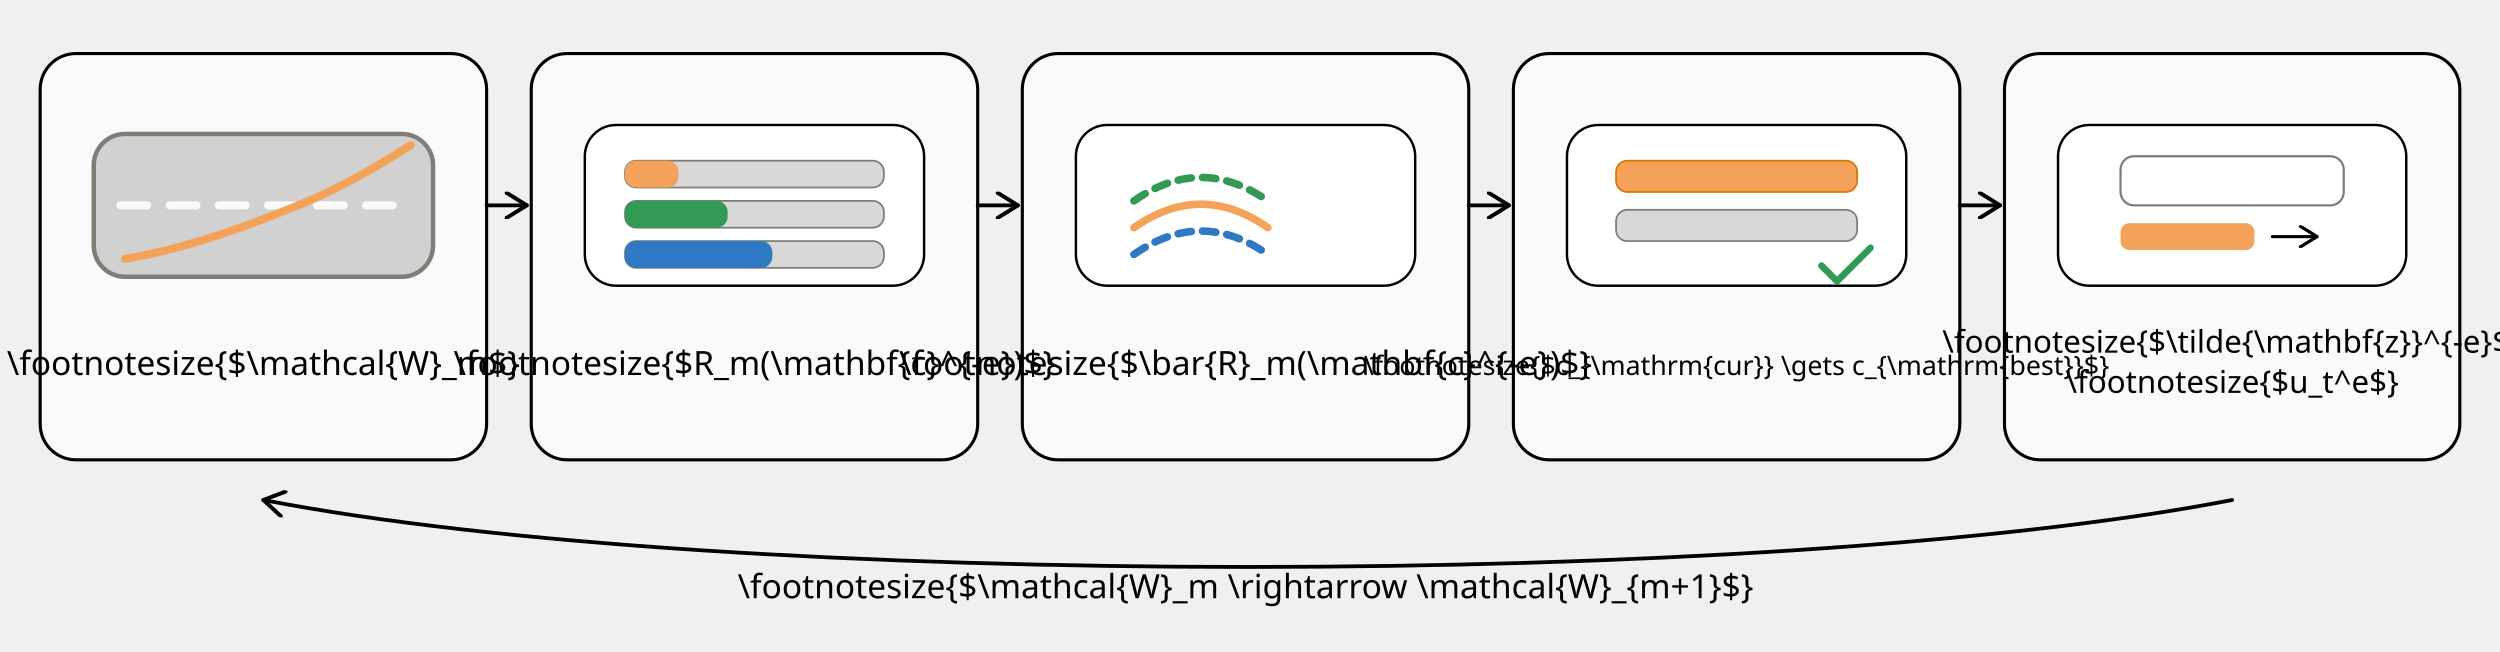
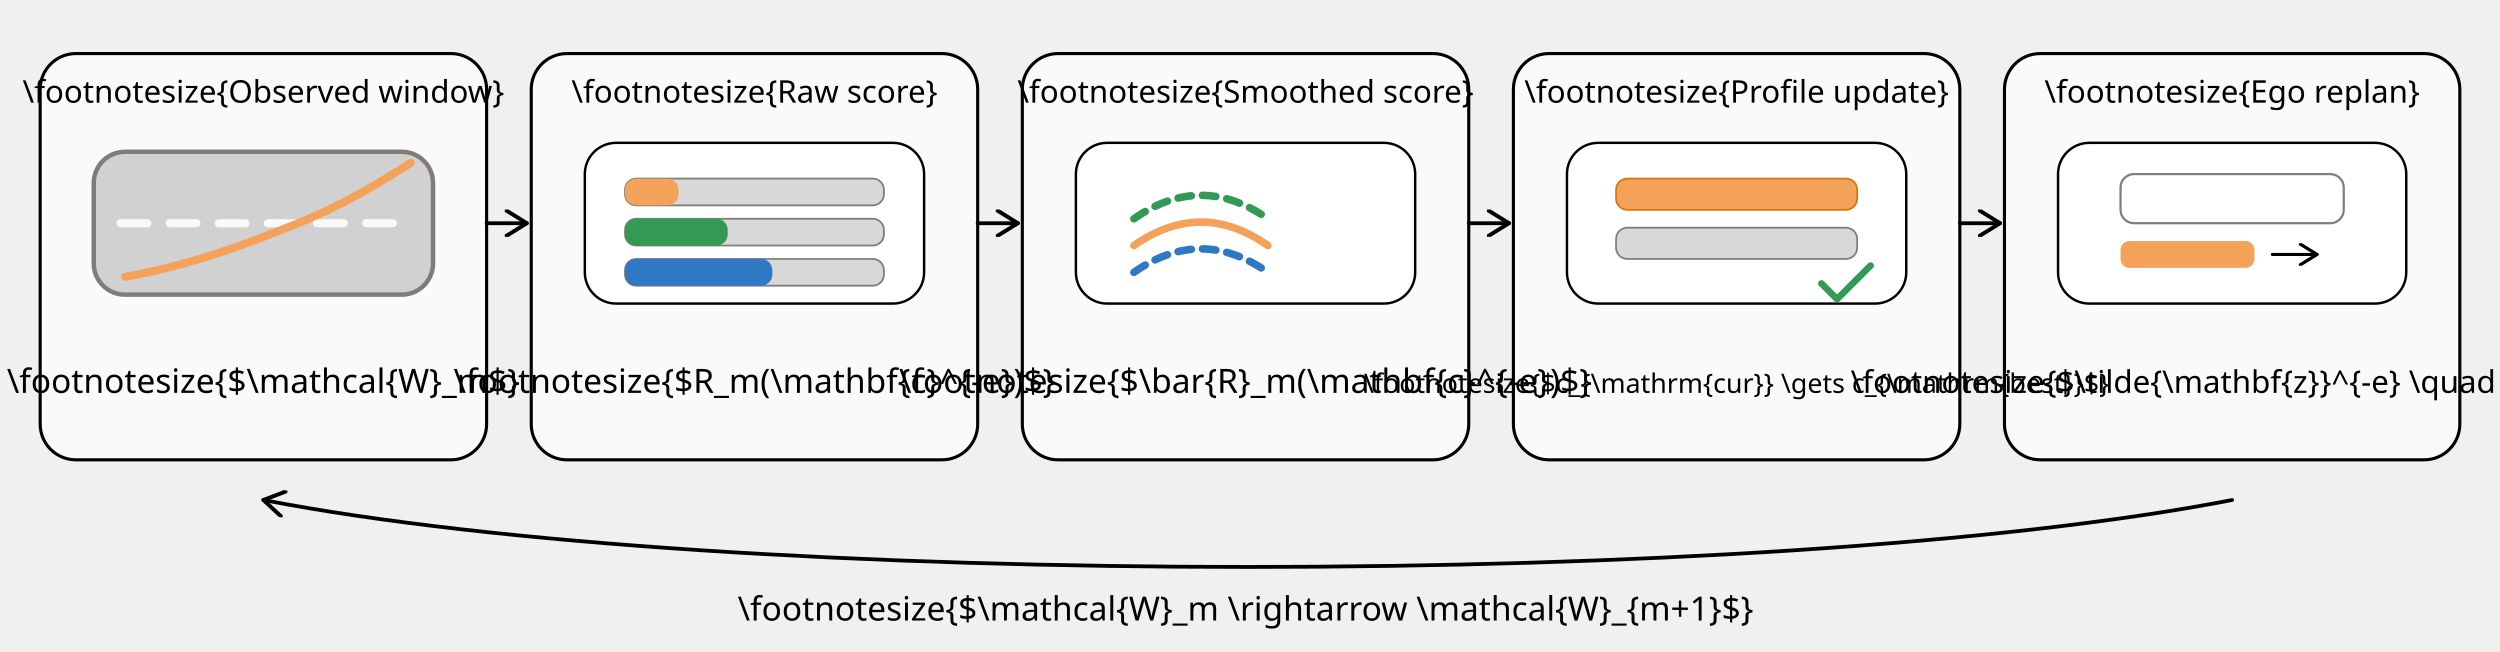
<svg xmlns="http://www.w3.org/2000/svg" width="1120" height="292" viewBox="0 0 1120 292" version="1.1">
  <defs>
    <marker id="arrow" markerWidth="7.2" markerHeight="7.2" refX="5.8" refY="3.6" orient="auto" markerUnits="strokeWidth">
      <path d="M 0 0 L 5.8 3.6 L 0 7.2" style="fill:none;stroke:#000000;stroke-width:1.05;stroke-linecap:round;stroke-linejoin:round" />
    </marker>
  </defs>
  <rect x="18" y="24" width="200" height="182" rx="16" ry="16" style="fill:#fafafa;stroke:#000000;stroke-width:1.4" />
  <rect x="238" y="24" width="200" height="182" rx="16" ry="16" style="fill:#fafafa;stroke:#000000;stroke-width:1.4" />
  <rect x="458" y="24" width="200" height="182" rx="16" ry="16" style="fill:#fafafa;stroke:#000000;stroke-width:1.4" />
  <rect x="678" y="24" width="200" height="182" rx="16" ry="16" style="fill:#fafafa;stroke:#000000;stroke-width:1.4" />
  <rect x="898" y="24" width="204" height="182" rx="16" ry="16" style="fill:#fafafa;stroke:#000000;stroke-width:1.4" />
-   <rect x="42" y="60" width="152" height="64" rx="14" ry="14" style="fill:#d1d1d1;stroke:#7f7d76;stroke-width:2.0" />
-   <line x1="54" y1="92" x2="182" y2="92" style="stroke:#f9f9f9;stroke-width:3.6;stroke-dasharray:12,10;stroke-linecap:round" />
-   <path d="M 56 116 C 79 112, 101 105, 126 95 C 147 87, 162 79, 184 65" style="fill:none;stroke:#f4a259;stroke-width:3.6;stroke-linecap:round" />
-   <text x="118" y="168" text-anchor="middle" style="font-family:Sans;font-size:15px">\footnotesize{$\mathcal{W}_m$}</text>
-   <rect x="262" y="56" width="152" height="72" rx="14" ry="14" style="fill:#ffffff;stroke:#000000;stroke-width:1.1" />
-   <rect x="280" y="72" width="116" height="12" rx="5" ry="5" style="fill:#d8d8d8;stroke:#7f7d76;stroke-width:0.8" />
-   <rect x="280" y="90" width="116" height="12" rx="5" ry="5" style="fill:#d8d8d8;stroke:#7f7d76;stroke-width:0.8" />
-   <rect x="280" y="108" width="116" height="12" rx="5" ry="5" style="fill:#d8d8d8;stroke:#7f7d76;stroke-width:0.8" />
-   <rect x="280" y="72" width="24" height="12" rx="5" ry="5" style="fill:#f4a259;stroke:none" />
-   <rect x="280" y="90" width="46" height="12" rx="5" ry="5" style="fill:#329a55;stroke:none" />
-   <rect x="280" y="108" width="66" height="12" rx="5" ry="5" style="fill:#2f78c4;stroke:none" />
-   <text x="338" y="168" text-anchor="middle" style="font-family:Sans;font-size:15px">\footnotesize{$R_m(\mathbf{c}^{-e})$}</text>
-   <rect x="482" y="56" width="152" height="72" rx="14" ry="14" style="fill:#ffffff;stroke:#000000;stroke-width:1.1" />
-   <path d="M 508 90 C 528 76, 548 76, 568 90" style="fill:none;stroke:#329a55;stroke-width:3.4;stroke-linecap:round;stroke-dasharray:6,5" />
-   <path d="M 508 102 C 528 88, 548 88, 568 102" style="fill:none;stroke:#f4a259;stroke-width:3.4;stroke-linecap:round" />
-   <path d="M 508 114 C 528 100, 548 100, 568 114" style="fill:none;stroke:#2f78c4;stroke-width:3.4;stroke-linecap:round;stroke-dasharray:6,5" />
-   <text x="558" y="168" text-anchor="middle" style="font-family:Sans;font-size:15px">\footnotesize{$\bar{R}_m(\mathbf{c}^{-e})$}</text>
-   <rect x="702" y="56" width="152" height="72" rx="14" ry="14" style="fill:#ffffff;stroke:#000000;stroke-width:1.1" />
-   <rect x="724" y="72" width="108" height="14" rx="5" ry="5" style="fill:#f4a259;stroke:#d97706;stroke-width:0.8" />
-   <rect x="724" y="94" width="108" height="14" rx="5" ry="5" style="fill:#d8d8d8;stroke:#7f7d76;stroke-width:0.8" />
-   <path d="M 816 119 L 823 126 L 838 111" style="fill:none;stroke:#329a55;stroke-width:3;stroke-linecap:round;stroke-linejoin:round" />
-   <text x="778" y="168" text-anchor="middle" style="font-family:Sans;font-size:12px">\footnotesize{$c_{\mathrm{cur}} \gets c_{\mathrm{best}}$}</text>
-   <rect x="922" y="56" width="156" height="72" rx="14" ry="14" style="fill:#ffffff;stroke:#000000;stroke-width:1.1" />
-   <rect x="950" y="70" width="100" height="22" rx="6" ry="6" style="fill:none;stroke:#7f7d76;stroke-width:1.0" />
-   <rect x="950" y="100" width="60" height="12" rx="4" ry="4" style="fill:#f4a259;stroke:none" />
-   <path d="M 1018 106 L 1038 106" style="fill:none;stroke:#000000;stroke-width:1.4;stroke-linecap:round;marker-end:url(#arrow)" />
-   <text x="1000" y="158" text-anchor="middle" style="font-family:Sans;font-size:14px">\footnotesize{$\tilde{\mathbf{z}}^{-e}$}</text>
-   <text x="1000" y="176" text-anchor="middle" style="font-family:Sans;font-size:14px">\footnotesize{$u_t^e$}</text>
-   <path d="M 218 92 L 236 92" style="fill:none;stroke:#000000;stroke-width:1.7;stroke-linecap:round;marker-end:url(#arrow)" />
-   <path d="M 438 92 L 456 92" style="fill:none;stroke:#000000;stroke-width:1.7;stroke-linecap:round;marker-end:url(#arrow)" />
-   <path d="M 658 92 L 676 92" style="fill:none;stroke:#000000;stroke-width:1.7;stroke-linecap:round;marker-end:url(#arrow)" />
-   <path d="M 878 92 L 896 92" style="fill:none;stroke:#000000;stroke-width:1.7;stroke-linecap:round;marker-end:url(#arrow)" />
+   <text x="118" y="46" text-anchor="middle" style="font-family:Sans;font-size:14px">\footnotesize{Observed window}</text>
+   <text x="338" y="46" text-anchor="middle" style="font-family:Sans;font-size:14px">\footnotesize{Raw score}</text>
+   <text x="558" y="46" text-anchor="middle" style="font-family:Sans;font-size:14px">\footnotesize{Smoothed score}</text>
+   <text x="778" y="46" text-anchor="middle" style="font-family:Sans;font-size:14px">\footnotesize{Profile update}</text>
+   <text x="1000" y="46" text-anchor="middle" style="font-family:Sans;font-size:14px">\footnotesize{Ego replan}</text>
+   <rect x="42" y="68" width="152" height="64" rx="14" ry="14" style="fill:#d1d1d1;stroke:#7f7d76;stroke-width:2.0" />
+   <line x1="54" y1="100" x2="182" y2="100" style="stroke:#f9f9f9;stroke-width:3.6;stroke-dasharray:12,10;stroke-linecap:round" />
+   <path d="M 56 124 C 79 120, 101 113, 126 103 C 147 95, 162 87, 184 73" style="fill:none;stroke:#f4a259;stroke-width:3.6;stroke-linecap:round" />
+   <text x="118" y="176" text-anchor="middle" style="font-family:Sans;font-size:15px">\footnotesize{$\mathcal{W}_m$}</text>
+   <rect x="262" y="64" width="152" height="72" rx="14" ry="14" style="fill:#ffffff;stroke:#000000;stroke-width:1.1" />
+   <rect x="280" y="80" width="116" height="12" rx="5" ry="5" style="fill:#d8d8d8;stroke:#7f7d76;stroke-width:0.8" />
+   <rect x="280" y="98" width="116" height="12" rx="5" ry="5" style="fill:#d8d8d8;stroke:#7f7d76;stroke-width:0.8" />
+   <rect x="280" y="116" width="116" height="12" rx="5" ry="5" style="fill:#d8d8d8;stroke:#7f7d76;stroke-width:0.8" />
+   <rect x="280" y="80" width="24" height="12" rx="5" ry="5" style="fill:#f4a259;stroke:none" />
+   <rect x="280" y="98" width="46" height="12" rx="5" ry="5" style="fill:#329a55;stroke:none" />
+   <rect x="280" y="116" width="66" height="12" rx="5" ry="5" style="fill:#2f78c4;stroke:none" />
+   <text x="338" y="176" text-anchor="middle" style="font-family:Sans;font-size:15px">\footnotesize{$R_m(\mathbf{c}^{-e})$}</text>
+   <rect x="482" y="64" width="152" height="72" rx="14" ry="14" style="fill:#ffffff;stroke:#000000;stroke-width:1.1" />
+   <path d="M 508 98 C 528 84, 548 84, 568 98" style="fill:none;stroke:#329a55;stroke-width:3.4;stroke-linecap:round;stroke-dasharray:6,5" />
+   <path d="M 508 110 C 528 96, 548 96, 568 110" style="fill:none;stroke:#f4a259;stroke-width:3.4;stroke-linecap:round" />
+   <path d="M 508 122 C 528 108, 548 108, 568 122" style="fill:none;stroke:#2f78c4;stroke-width:3.4;stroke-linecap:round;stroke-dasharray:6,5" />
+   <text x="558" y="176" text-anchor="middle" style="font-family:Sans;font-size:15px">\footnotesize{$\bar{R}_m(\mathbf{c}^{-e})$}</text>
+   <rect x="702" y="64" width="152" height="72" rx="14" ry="14" style="fill:#ffffff;stroke:#000000;stroke-width:1.1" />
+   <rect x="724" y="80" width="108" height="14" rx="5" ry="5" style="fill:#f4a259;stroke:#d97706;stroke-width:0.8" />
+   <rect x="724" y="102" width="108" height="14" rx="5" ry="5" style="fill:#d8d8d8;stroke:#7f7d76;stroke-width:0.8" />
+   <path d="M 816 127 L 823 134 L 838 119" style="fill:none;stroke:#329a55;stroke-width:3;stroke-linecap:round;stroke-linejoin:round" />
+   <text x="778" y="176" text-anchor="middle" style="font-family:Sans;font-size:12px">\footnotesize{$c_{\mathrm{cur}} \gets c_{\mathrm{best}}$}</text>
+   <rect x="922" y="64" width="156" height="72" rx="14" ry="14" style="fill:#ffffff;stroke:#000000;stroke-width:1.1" />
+   <rect x="950" y="78" width="100" height="22" rx="6" ry="6" style="fill:none;stroke:#7f7d76;stroke-width:1.0" />
+   <rect x="950" y="108" width="60" height="12" rx="4" ry="4" style="fill:#f4a259;stroke:none" />
+   <path d="M 1018 114 L 1038 114" style="fill:none;stroke:#000000;stroke-width:1.4;stroke-linecap:round;marker-end:url(#arrow)" />
+   <text x="1000" y="176" text-anchor="middle" style="font-family:Sans;font-size:14px">\footnotesize{$\tilde{\mathbf{z}}^{-e} \quad u_t^e$}</text>
+   <path d="M 218 100 L 236 100" style="fill:none;stroke:#000000;stroke-width:1.7;stroke-linecap:round;marker-end:url(#arrow)" />
+   <path d="M 438 100 L 456 100" style="fill:none;stroke:#000000;stroke-width:1.7;stroke-linecap:round;marker-end:url(#arrow)" />
+   <path d="M 658 100 L 676 100" style="fill:none;stroke:#000000;stroke-width:1.7;stroke-linecap:round;marker-end:url(#arrow)" />
+   <path d="M 878 100 L 896 100" style="fill:none;stroke:#000000;stroke-width:1.7;stroke-linecap:round;marker-end:url(#arrow)" />
  <path d="M 1000 224 C 794 264, 324 264, 118 224" style="fill:none;stroke:#000000;stroke-width:1.7;stroke-linecap:round;marker-end:url(#arrow)" />
-   <text x="558" y="268" text-anchor="middle" style="font-family:Sans;font-size:15px">\footnotesize{$\mathcal{W}_m \rightarrow \mathcal{W}_{m+1}$}</text>
+   <text x="558" y="278" text-anchor="middle" style="font-family:Sans;font-size:15px">\footnotesize{$\mathcal{W}_m \rightarrow \mathcal{W}_{m+1}$}</text>
</svg>
